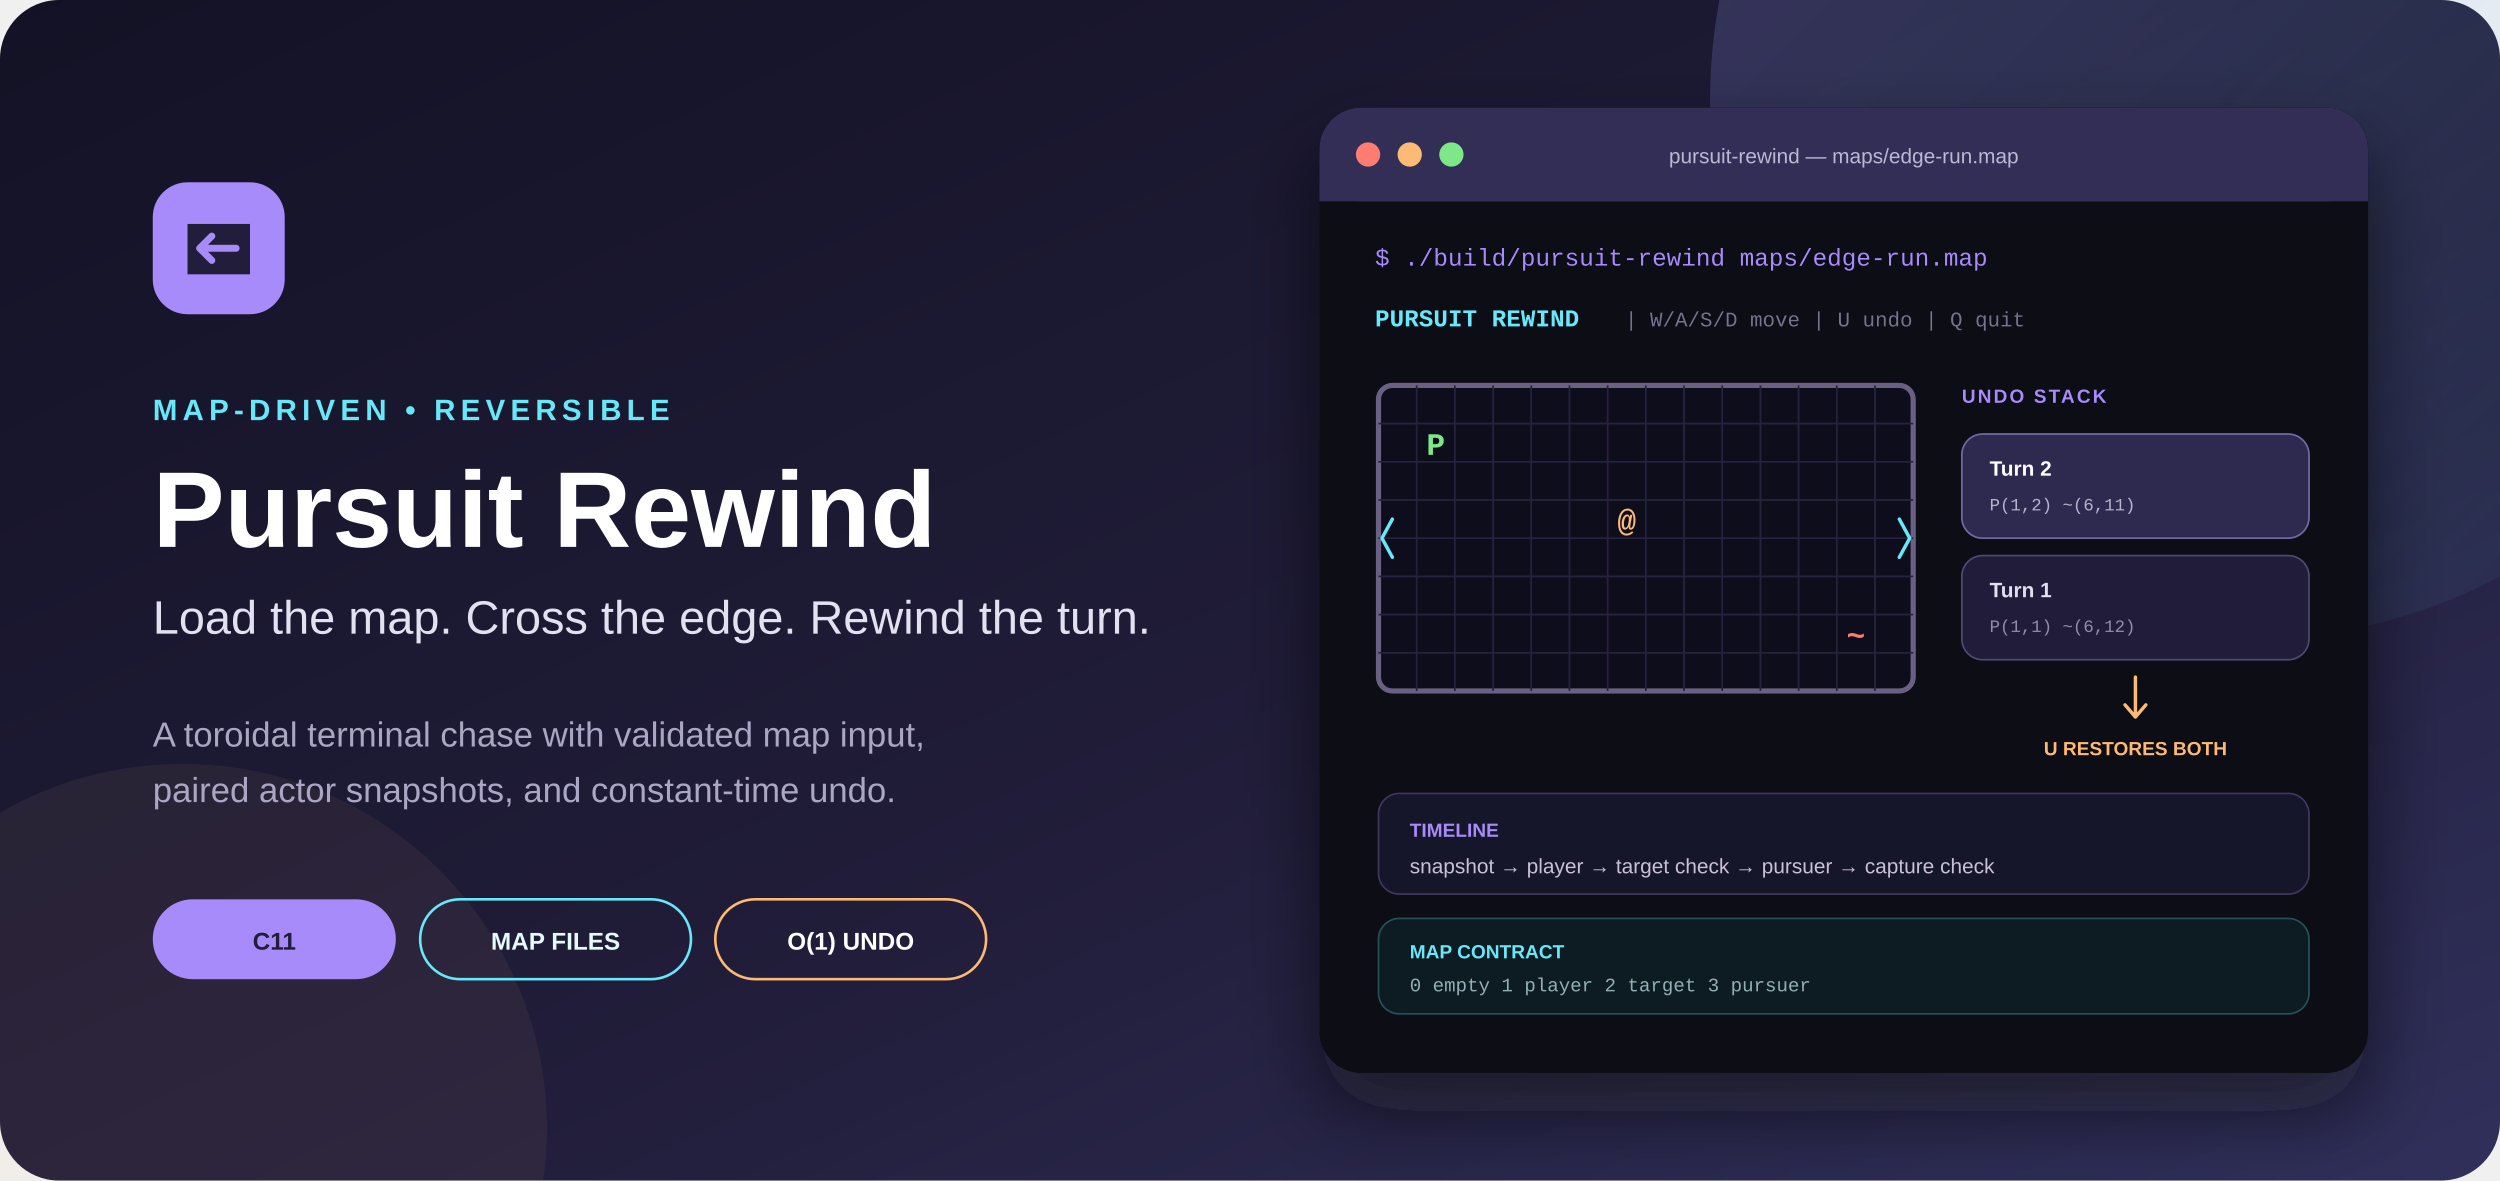
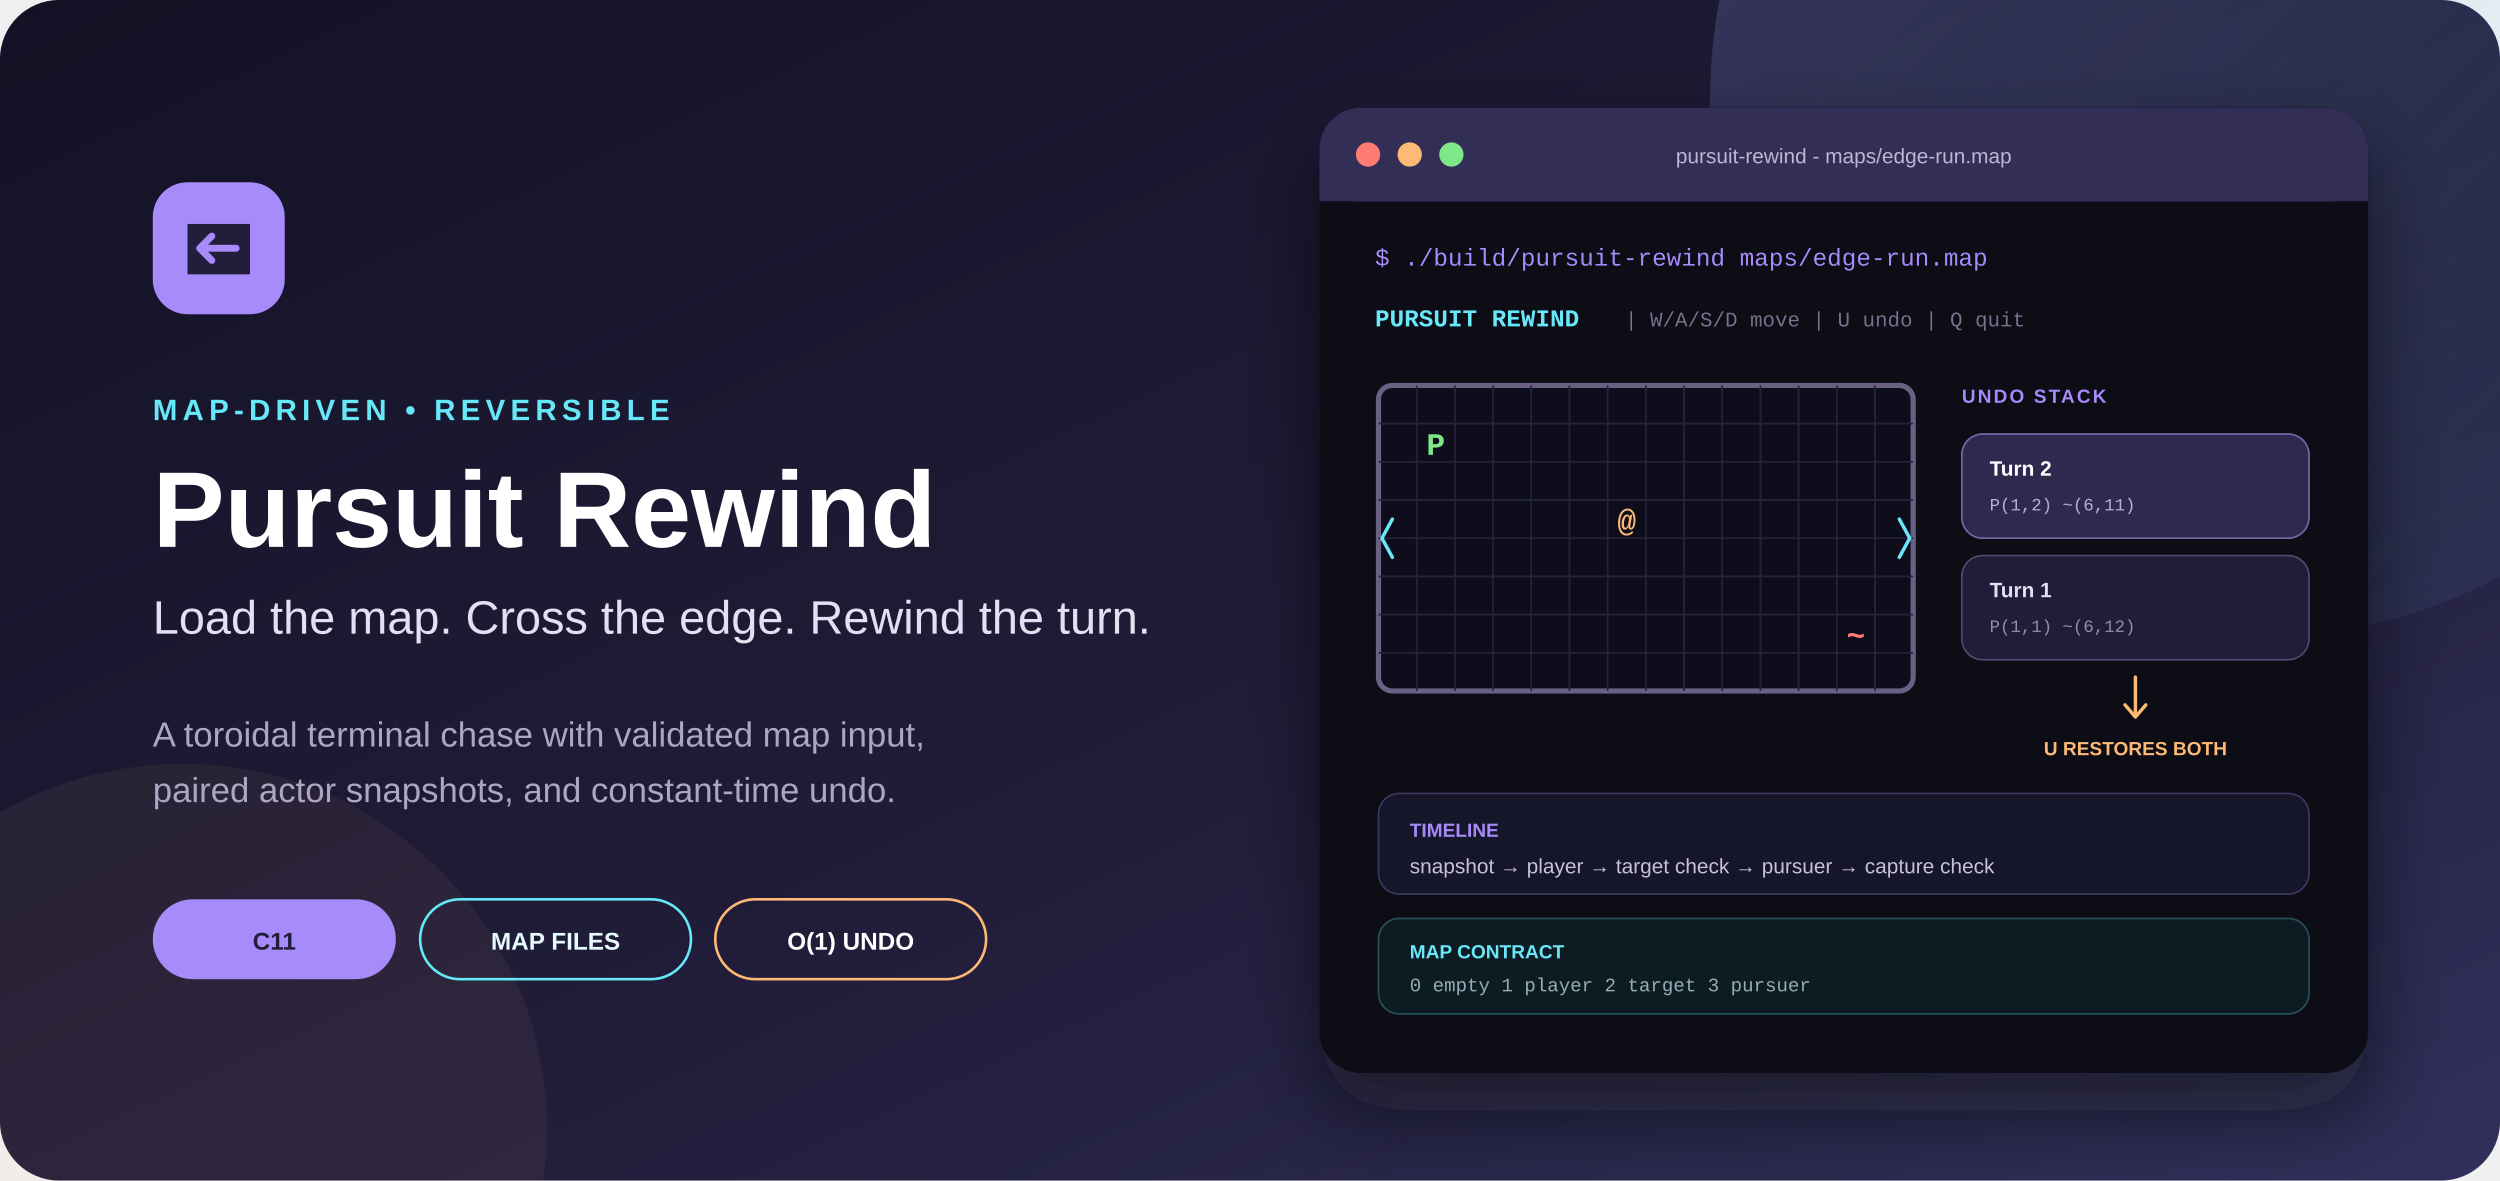
<svg xmlns="http://www.w3.org/2000/svg" width="1440" height="680" viewBox="0 0 1440 680" role="img">
  <defs>
    <linearGradient id="background" x1="0" y1="0" x2="1" y2="1">
      <stop offset="0" stop-color="#131225" />
      <stop offset=".58" stop-color="#211D3A" />
      <stop offset="1" stop-color="#30305B" />
    </linearGradient>
    <linearGradient id="glow" x1="0" y1="0" x2="1" y2="1">
      <stop offset="0" stop-color="#A78BFA" stop-opacity=".24" />
      <stop offset="1" stop-color="#67E8F9" stop-opacity=".02" />
    </linearGradient>
    <filter id="shadow" x="-20%" y="-20%" width="140%" height="160%">
      <feDropShadow dx="0" dy="22" stdDeviation="22" flood-color="#090814" flood-opacity=".58" />
    </filter>
  </defs>
  <rect width="1440" height="680" rx="34" fill="url(#background)" />
  <circle cx="1295" cy="58" r="310" fill="url(#glow)" />
  <circle cx="105" cy="650" r="210" fill="#FDBA74" opacity=".06" />
  <g transform="translate(88 105)">
    <rect width="76" height="76" rx="20" fill="#A78BFA" />
    <path d="M20 24h36v29H20Z" fill="#211D3A" />
    <path d="M27 38h21M27 38l7-7M27 38l7 7" fill="none" stroke="#A78BFA" stroke-width="4" stroke-linecap="round" stroke-linejoin="round" />
    <text x="0" y="137" fill="#67E8F9" font-family="Arial, sans-serif" font-size="17" font-weight="700" letter-spacing="3">MAP-DRIVEN • REVERSIBLE</text>
    <text x="0" y="210" fill="#FFFFFF" font-family="Arial, sans-serif" font-size="62" font-weight="800">Pursuit Rewind</text>
    <text x="0" y="260" fill="#E3E0F2" font-family="Arial, sans-serif" font-size="27">Load the map. Cross the edge. Rewind the turn.</text>
    <text x="0" y="325" fill="#AAA6C3" font-family="Arial, sans-serif" font-size="20">A toroidal terminal chase with validated map input,</text>
    <text x="0" y="357" fill="#AAA6C3" font-family="Arial, sans-serif" font-size="20">paired actor snapshots, and constant-time undo.</text>
    <g transform="translate(0 413)">
      <rect width="140" height="46" rx="23" fill="#A78BFA" />
      <text x="70" y="29" text-anchor="middle" fill="#211D3A" font-family="Arial, sans-serif" font-size="14" font-weight="800">C11</text>
      <rect x="154" width="156" height="46" rx="23" fill="none" stroke="#67E8F9" stroke-width="1.5" />
      <text x="232" y="29" text-anchor="middle" fill="#E4FAFC" font-family="Arial, sans-serif" font-size="14" font-weight="700">MAP FILES</text>
      <rect x="324" width="156" height="46" rx="23" fill="none" stroke="#FDBA74" stroke-width="1.5" />
      <text x="402" y="29" text-anchor="middle" fill="#FFFFFF" font-family="Arial, sans-serif" font-size="14" font-weight="700">O(1) UNDO</text>
    </g>
  </g>
  <g transform="translate(760 62)" filter="url(#shadow)">
    <rect width="604" height="556" rx="24" fill="#080712" />
    <rect width="604" height="54" rx="24" fill="#332E57" />
    <rect y="30" width="604" height="24" fill="#332E57" />
    <circle cx="28" cy="27" r="7" fill="#FF7B72" />
    <circle cx="52" cy="27" r="7" fill="#FDBA74" />
    <circle cx="76" cy="27" r="7" fill="#7EE787" />
-     <text x="302" y="32" text-anchor="middle" fill="#BCB7D2" font-family="Arial, sans-serif" font-size="12">pursuit-rewind — maps/edge-run.map</text>
+     <text x="302" y="32" text-anchor="middle" fill="#BCB7D2" font-family="Arial, sans-serif" font-size="12">pursuit-rewind - maps/edge-run.map</text>
    <text x="32" y="91" fill="#A78BFA" font-family="Courier New, monospace" font-size="14">$ ./build/pursuit-rewind maps/edge-run.map</text>
    <text x="32" y="126" fill="#67E8F9" font-family="Courier New, monospace" font-size="14" font-weight="700">PURSUIT REWIND</text>
    <text x="176" y="126" fill="#77738E" font-family="Courier New, monospace" font-size="12">| W/A/S/D move | U undo | Q quit</text>
    <g transform="translate(34 160)">
      <rect width="308" height="176" rx="8" fill="#0E0C1C" stroke="#696184" stroke-width="3" />
      <path d="M22 0V176M44 0V176M66 0V176M88 0V176M110 0V176M132 0V176M154 0V176M176 0V176M198 0V176M220 0V176M242 0V176M264 0V176M286 0V176" stroke="#27233E" stroke-width="1" />
      <path d="M0 22H308M0 44H308M0 66H308M0 88H308M0 110H308M0 132H308M0 154H308" stroke="#27233E" stroke-width="1" />
      <text x="33" y="40" text-anchor="middle" fill="#7EE787" font-family="Courier New, monospace" font-size="18" font-weight="800">P</text>
      <text x="143" y="84" text-anchor="middle" fill="#FDBA74" font-family="Courier New, monospace" font-size="18" font-weight="800">@</text>
      <text x="275" y="150" text-anchor="middle" fill="#FF7B72" font-family="Courier New, monospace" font-size="18" font-weight="800">~</text>
      <path d="M8 77l-6 11 6 11M300 77l6 11-6 11" fill="none" stroke="#67E8F9" stroke-width="2" stroke-linecap="round" stroke-linejoin="round" />
    </g>
    <g transform="translate(370 160)">
      <text x="0" y="10" fill="#A78BFA" font-family="Arial, sans-serif" font-size="11" font-weight="800" letter-spacing="1.2">UNDO STACK</text>
      <g transform="translate(0 28)">
        <rect width="200" height="60" rx="12" fill="#2F2950" stroke="#7468A1" />
        <text x="16" y="24" fill="#FFFFFF" font-family="Arial, sans-serif" font-size="12" font-weight="700">Turn 2</text>
        <text x="16" y="44" fill="#B8B2CE" font-family="Courier New, monospace" font-size="10">P(1,2)  ~(6,11)</text>
      </g>
      <g transform="translate(0 98)">
        <rect width="200" height="60" rx="12" fill="#211D3A" stroke="#51486F" />
        <text x="16" y="24" fill="#E2DFF0" font-family="Arial, sans-serif" font-size="12" font-weight="700">Turn 1</text>
        <text x="16" y="44" fill="#938DAA" font-family="Courier New, monospace" font-size="10">P(1,1)  ~(6,12)</text>
      </g>
      <path d="M100 168v22M94 184l6 7 6-7" fill="none" stroke="#FDBA74" stroke-width="2" stroke-linecap="round" stroke-linejoin="round" />
      <text x="100" y="213" text-anchor="middle" fill="#FDBA74" font-family="Arial, sans-serif" font-size="11" font-weight="800">U RESTORES BOTH</text>
    </g>
    <rect x="34" y="395" width="536" height="58" rx="12" fill="#17142A" stroke="#3E375D" />
    <text x="52" y="420" fill="#A78BFA" font-family="Arial, sans-serif" font-size="11" font-weight="800">TIMELINE</text>
    <text x="52" y="441" fill="#C7C2D8" font-family="Arial, sans-serif" font-size="12">snapshot → player → target check → pursuer → capture check</text>
    <g transform="translate(34 467)">
      <rect width="536" height="55" rx="12" fill="#101D22" stroke="#27505A" />
      <text x="18" y="23" fill="#67E8F9" font-family="Arial, sans-serif" font-size="11" font-weight="800">MAP CONTRACT</text>
      <text x="18" y="42" fill="#91AFB5" font-family="Courier New, monospace" font-size="11">0 empty   1 player   2 target   3 pursuer</text>
    </g>
  </g>
</svg>
